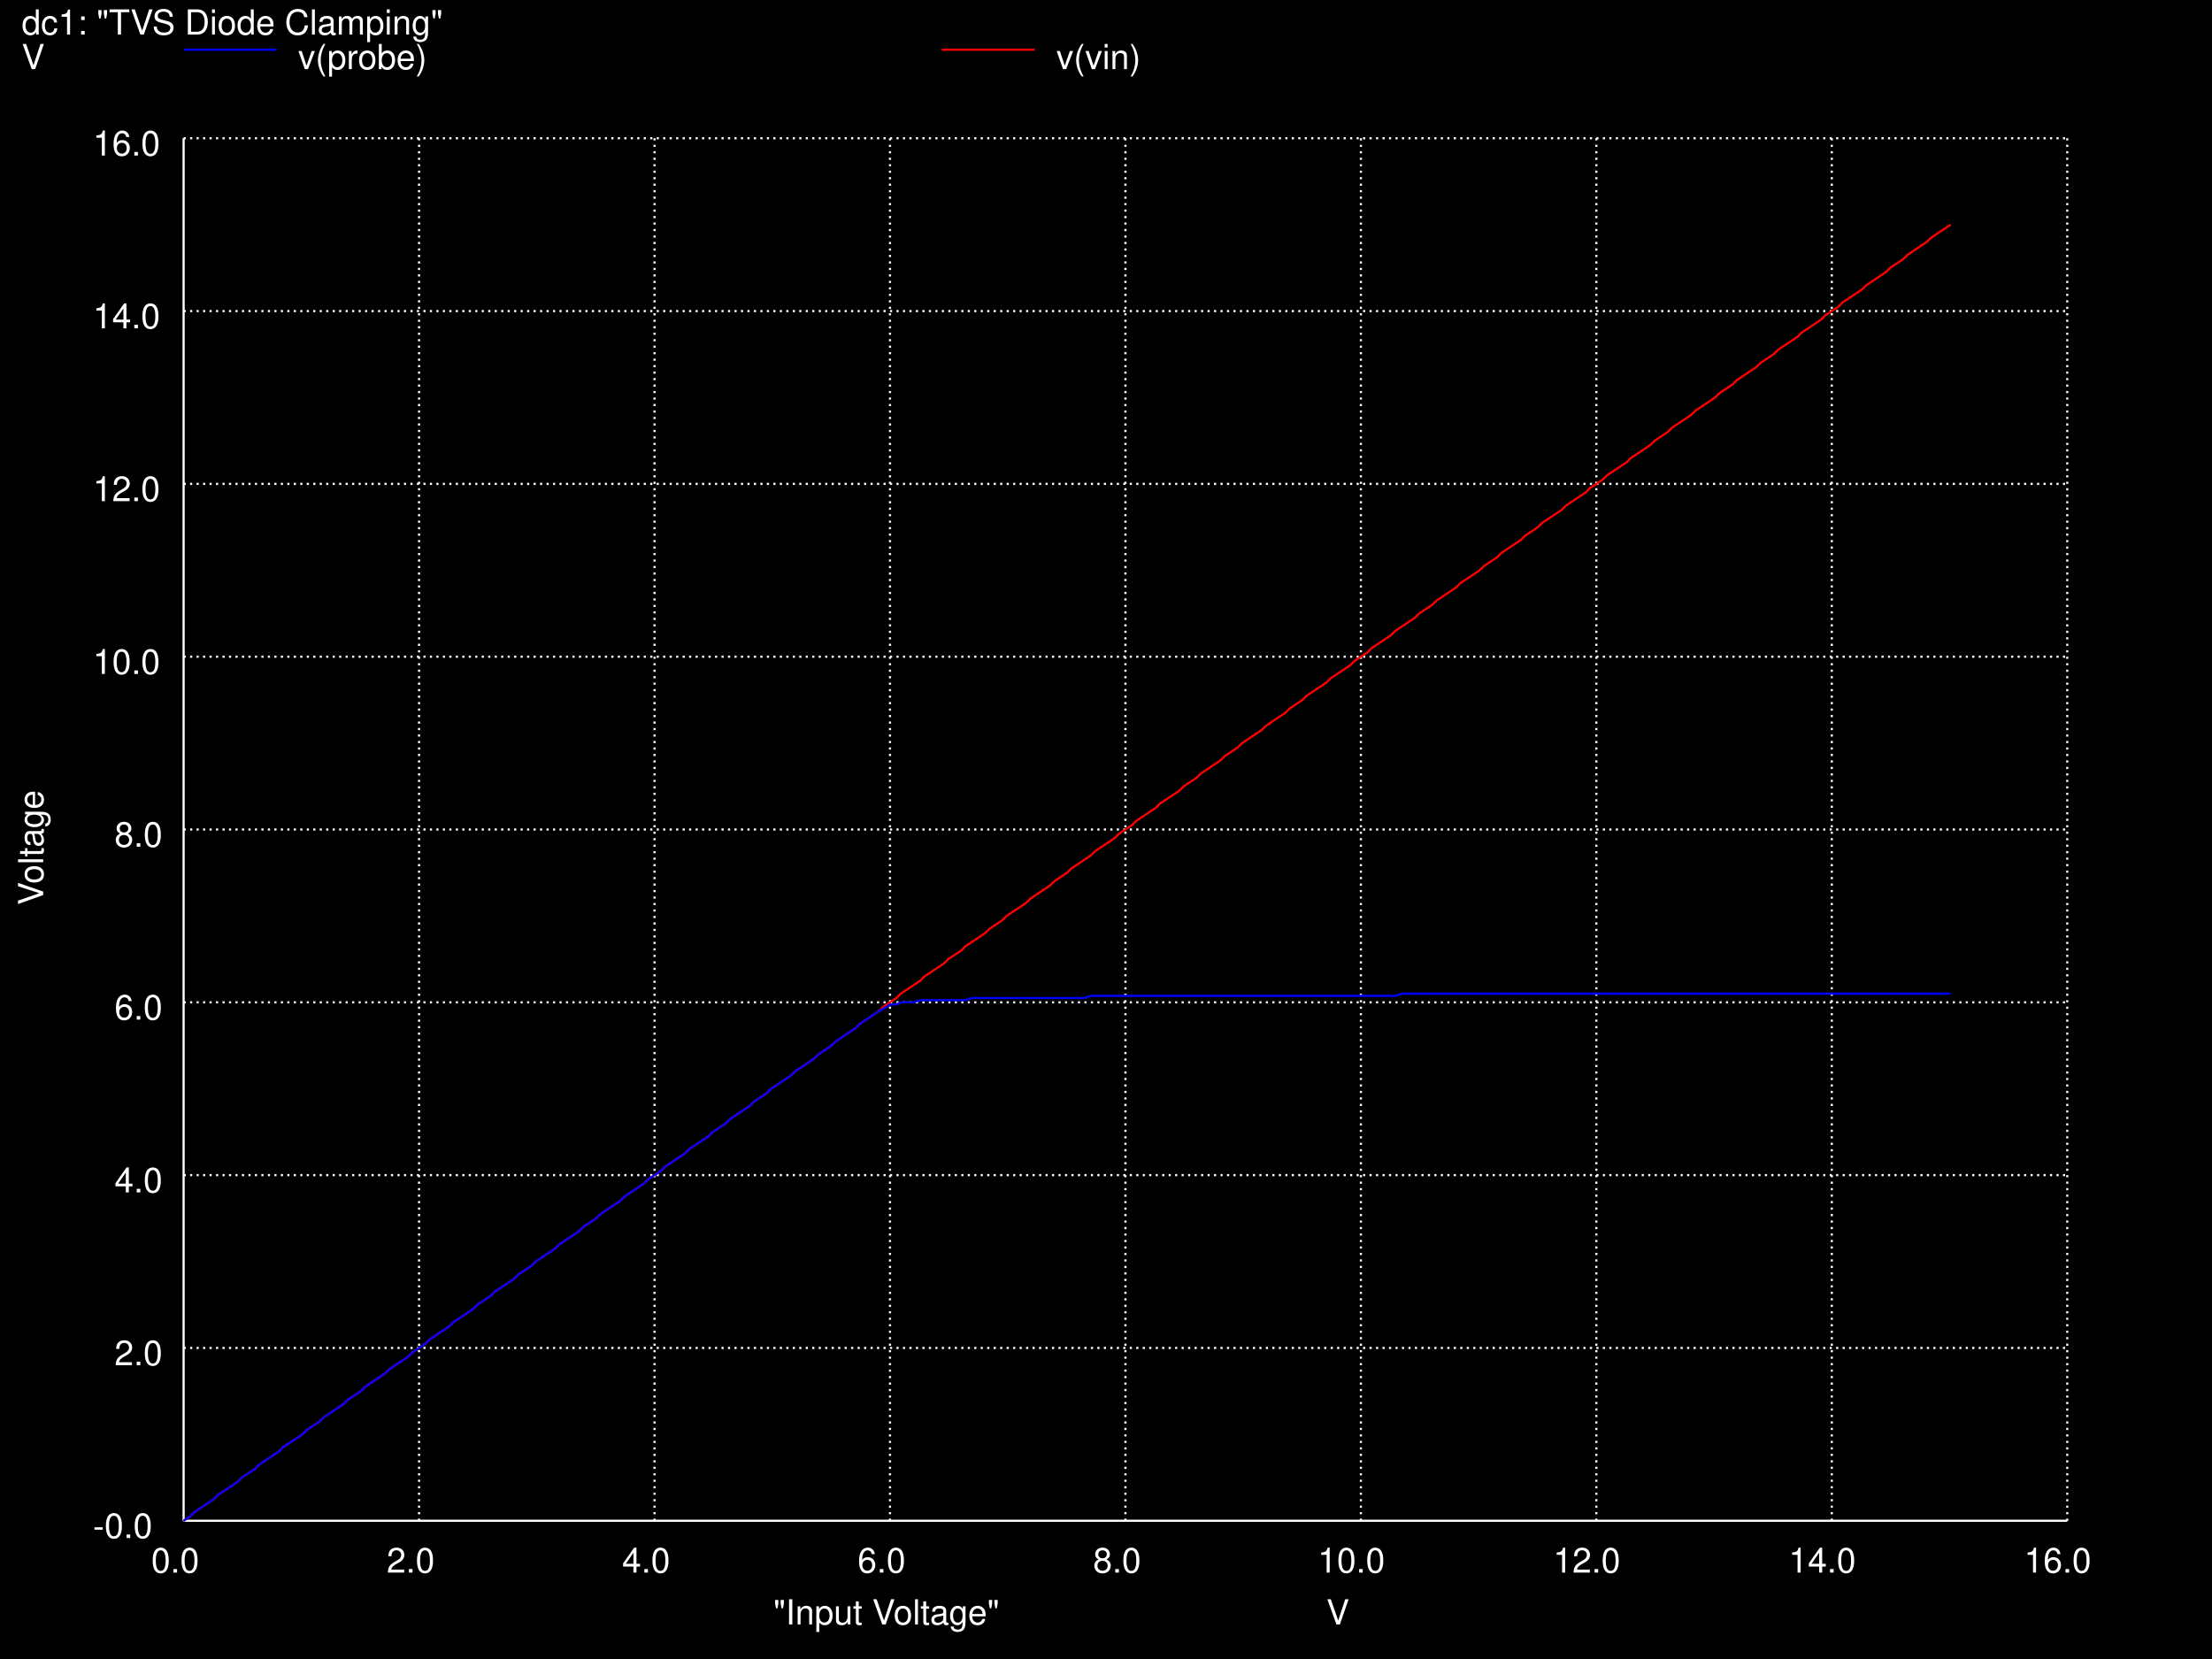
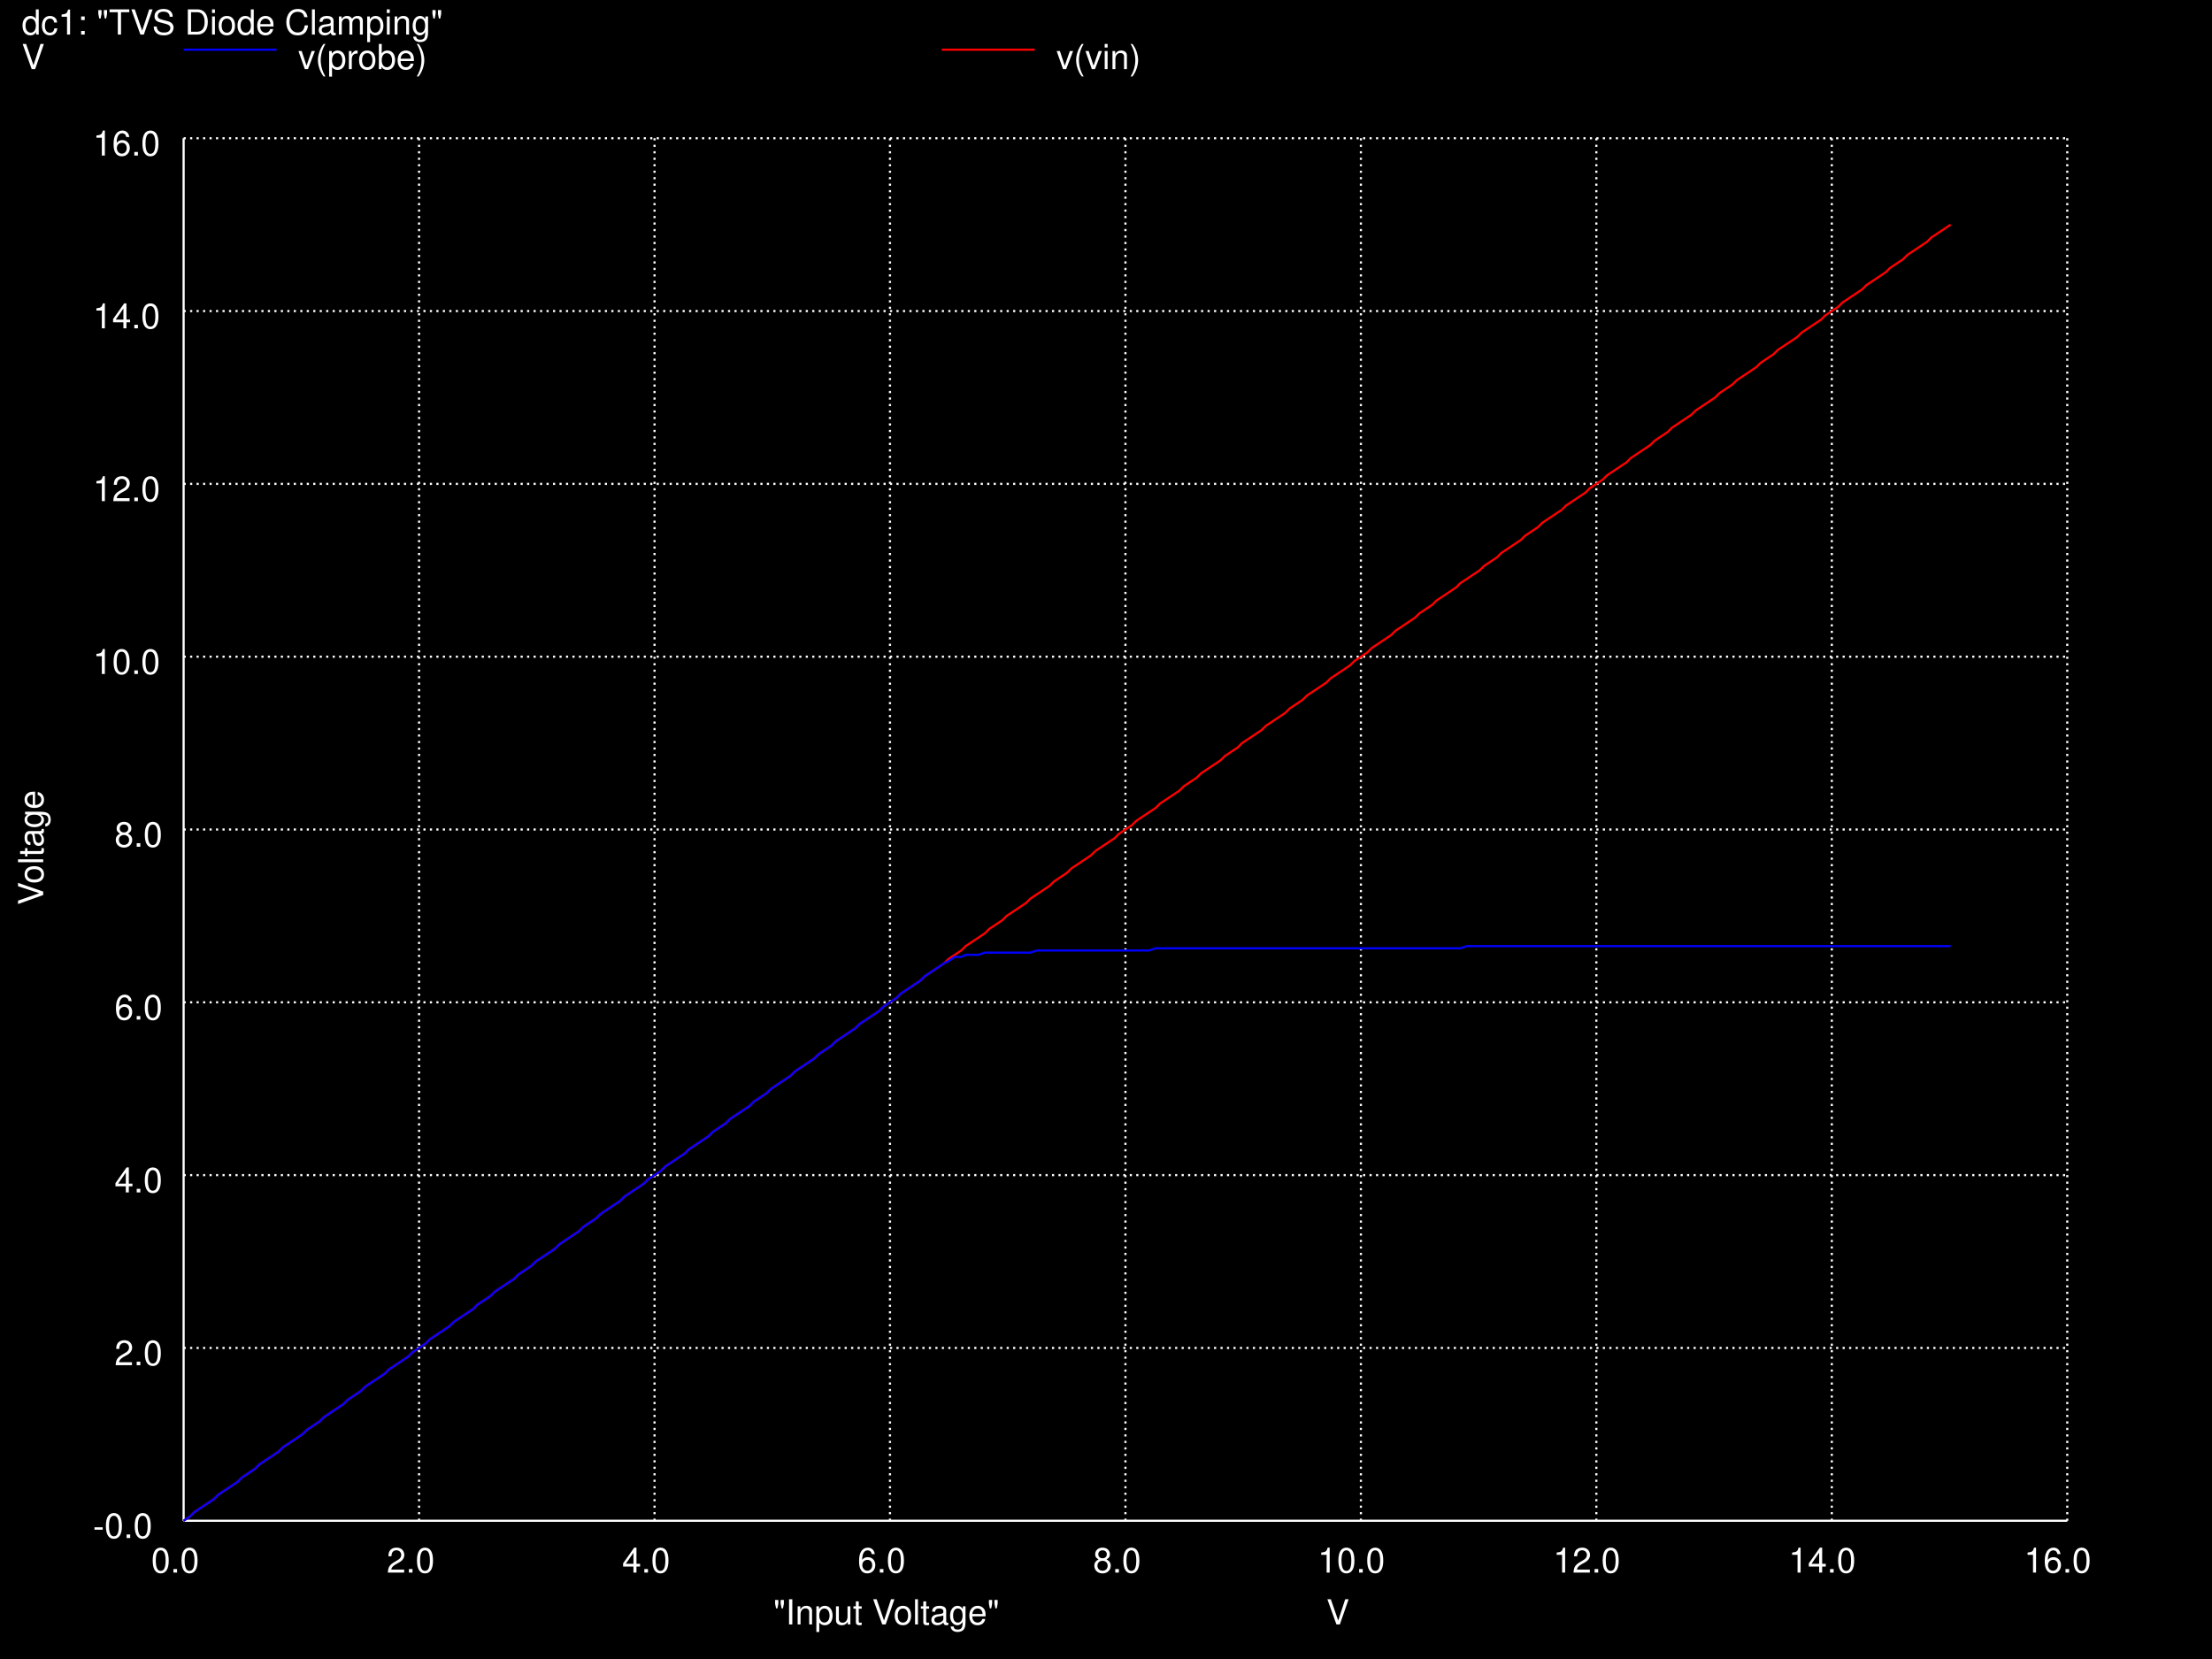
<svg xmlns="http://www.w3.org/2000/svg" version="1.1" width="100%" height="100%" viewBox="0 0 1024 768" style="fill: none; font-family: Helvetica;  font: Helvetica; ">
  <rect x="0" y="0" width="1024" height="768" fill="black" stroke="none" />
  <text stroke="none" fill="white" font-size="16" x="358" y="752">
"Input Voltage"
</text>
  <text transform="rotate(-90, 20, 419)" stroke="none" fill="white" font-size="16" x="20" y="419">
Voltage
</text>
  <text stroke="none" fill="white" font-size="16" x="10" y="16">
dc1: "TVS Diode Clamping"
</text>
  <path stroke="white" d="M85 704l0 -640" />
  <text stroke="none" fill="white" font-size="16" x="70" y="728">
0.0
</text>
  <path stroke="white" stroke-dasharray="1,2" d="M194 704l0 -640" />
  <text stroke="none" fill="white" font-size="16" x="179" y="728">
2.0
</text>
  <path stroke="white" stroke-dasharray="1,2" d="M303 704l0 -640" />
  <text stroke="none" fill="white" font-size="16" x="288" y="728">
4.0
</text>
  <path stroke="white" stroke-dasharray="1,2" d="M412 704l0 -640" />
  <text stroke="none" fill="white" font-size="16" x="397" y="728">
6.0
</text>
  <path stroke="white" stroke-dasharray="1,2" d="M521 704l0 -640" />
  <text stroke="none" fill="white" font-size="16" x="506" y="728">
8.0
</text>
  <path stroke="white" stroke-dasharray="1,2" d="M630 704l0 -640" />
  <text stroke="none" fill="white" font-size="16" x="610" y="728">
10.0
</text>
  <path stroke="white" stroke-dasharray="1,2" d="M739 704l0 -640" />
  <text stroke="none" fill="white" font-size="16" x="719" y="728">
12.0
</text>
  <path stroke="white" stroke-dasharray="1,2" d="M848 704l0 -640" />
  <text stroke="none" fill="white" font-size="16" x="828" y="728">
14.0
</text>
  <path stroke="white" stroke-dasharray="1,2" d="M957 704l0 -640" />
  <text stroke="none" fill="white" font-size="16" x="937" y="728">
16.0
</text>
  <text stroke="none" fill="white" font-size="16" x="614" y="752">
V
</text>
  <path stroke="white" d="M85 704l872 0" />
  <text stroke="none" fill="white" font-size="16" x="43" y="712">
-0.0
</text>
  <path stroke="white" stroke-dasharray="1,2" d="M85 624l872 0" />
  <text stroke="none" fill="white" font-size="16" x="53" y="632">
2.0
</text>
  <path stroke="white" stroke-dasharray="1,2" d="M85 544l872 0" />
  <text stroke="none" fill="white" font-size="16" x="53" y="552">
4.0
</text>
  <path stroke="white" stroke-dasharray="1,2" d="M85 464l872 0" />
  <text stroke="none" fill="white" font-size="16" x="53" y="472">
6.0
</text>
  <path stroke="white" stroke-dasharray="1,2" d="M85 384l872 0" />
  <text stroke="none" fill="white" font-size="16" x="53" y="392">
8.0
</text>
  <path stroke="white" stroke-dasharray="1,2" d="M85 304l872 0" />
  <text stroke="none" fill="white" font-size="16" x="43" y="312">
10.0
</text>
  <path stroke="white" stroke-dasharray="1,2" d="M85 224l872 0" />
  <text stroke="none" fill="white" font-size="16" x="43" y="232">
12.0
</text>
  <path stroke="white" stroke-dasharray="1,2" d="M85 144l872 0" />
  <text stroke="none" fill="white" font-size="16" x="43" y="152">
14.0
</text>
  <path stroke="white" stroke-dasharray="1,2" d="M85 64l872 0" />
  <text stroke="none" fill="white" font-size="16" x="43" y="72">
16.0
</text>
  <text stroke="none" fill="white" font-size="16" x="10" y="32">
V
</text>
  <path stroke="red" d="M436 23l43 0" />
  <text stroke="none" fill="white" font-size="16" x="489" y="32">
v(vin)
</text>
  <path stroke="red" d="M85 704l3 -2 2 -2 9 -6 2 -2 9 -6 2 -2 6 -4 2 -2 9 -6 2 -2 9 -6 2 -2 6 -4 2 -2 9 -6 2 -2 6 -4 2 -2 9 -6 2 -2 9 -6 2 -2 6 -4 2 -2 9 -6 2 -2 9 -6 2 -2 6 -4 2 -2 9 -6 2 -2 6 -4 2 -2 9 -6 2 -2 9 -6 2 -2 6 -4 2 -2 9 -6 2 -2 9 -6" />
  <path stroke="red" d="M298 548l2 -2 6 -4 2 -2 9 -6 2 -2 9 -6 2 -2 6 -4 2 -2 9 -6 2 -2 6 -4 2 -2 9 -6 2 -2 9 -6 2 -2 6 -4 2 -2 9 -6 2 -2 9 -6 2 -2 6 -4 2 -2 9 -6 2 -2 9 -6 2 -2 6 -4 2 -2 9 -6 2 -2 6 -4 2 -2 9 -6 2 -2 9 -6 2 -2 6 -4 2 -2 9 -6 2 -2" />
  <path stroke="red" d="M507 394l9 -6 2 -2 6 -4 2 -2 9 -6 2 -2 9 -6 2 -2 6 -4 2 -2 9 -6 2 -2 6 -4 2 -2 9 -6 2 -2 9 -6 2 -2 6 -4 2 -2 9 -6 2 -2 9 -6 2 -2 6 -4 2 -2 9 -6 2 -2 9 -6 2 -2 6 -4 2 -2 9 -6 2 -2 9 -6 2 -2 6 -4 2 -2 9 -6 2 -2 6 -4 2 -2 9 -6" />
  <path stroke="red" d="M723 236l2 -2 9 -6 2 -2 6 -4 2 -2 9 -6 2 -2 9 -6 2 -2 6 -4 2 -2 9 -6 2 -2 9 -6 2 -2 6 -4 2 -2 9 -6 2 -2 6 -4 2 -2 9 -6 2 -2 9 -6 2 -2 6 -4 2 -2 9 -6 2 -2 9 -6 2 -2 6 -4 2 -2 9 -6 2 -2 9 -6" />
  <path stroke="blue" d="M85 23l43 0" />
  <text stroke="none" fill="white" font-size="16" x="138" y="32">
v(probe)
</text>
  <path stroke="blue" d="M85 704l3 -2 2 -2 9 -6 2 -2 9 -6 2 -2 6 -4 2 -2 9 -6 2 -2 9 -6 2 -2 6 -4 2 -2 9 -6 2 -2 6 -4 2 -2 9 -6 2 -2 9 -6 2 -2 6 -4 2 -2 9 -6 2 -2 9 -6 2 -2 6 -4 2 -2 9 -6 2 -2 6 -4 2 -2 9 -6 2 -2 9 -6 2 -2 6 -4 2 -2 9 -6 2 -2 9 -6" />
-   <path stroke="blue" d="M298 548l2 -2 6 -4 2 -2 9 -6 2 -2 9 -6 2 -2 6 -4 2 -2 9 -6 2 -2 6 -4 2 -2 9 -6 2 -2 9 -6 2 -2 6 -4 2 -2 9 -6 2 -2 9 -6 2 -1 3 -2 3 0 2 -1 6 0 3 -1 21 0 3 -1 52 0 3 -1 141 0 3 -1 254 0" />
+   <path stroke="blue" d="M298 548l2 -2 6 -4 2 -2 9 -6 2 -2 9 -6 2 -2 6 -4 2 -2 9 -6 2 -2 6 -4 2 -2 9 -6 2 -2 9 -6 2 -2 6 -4 2 -2 9 -6 2 -2 9 -6 2 -2 6 -4 2 -2 9 -6 2 -2 9 -6 2 -1 3 -2 3 0 2 -1 6 0 3 -1 21 0 3 -1 52 0 3 -1 141 0 3 -1 224 0" />
</svg>
